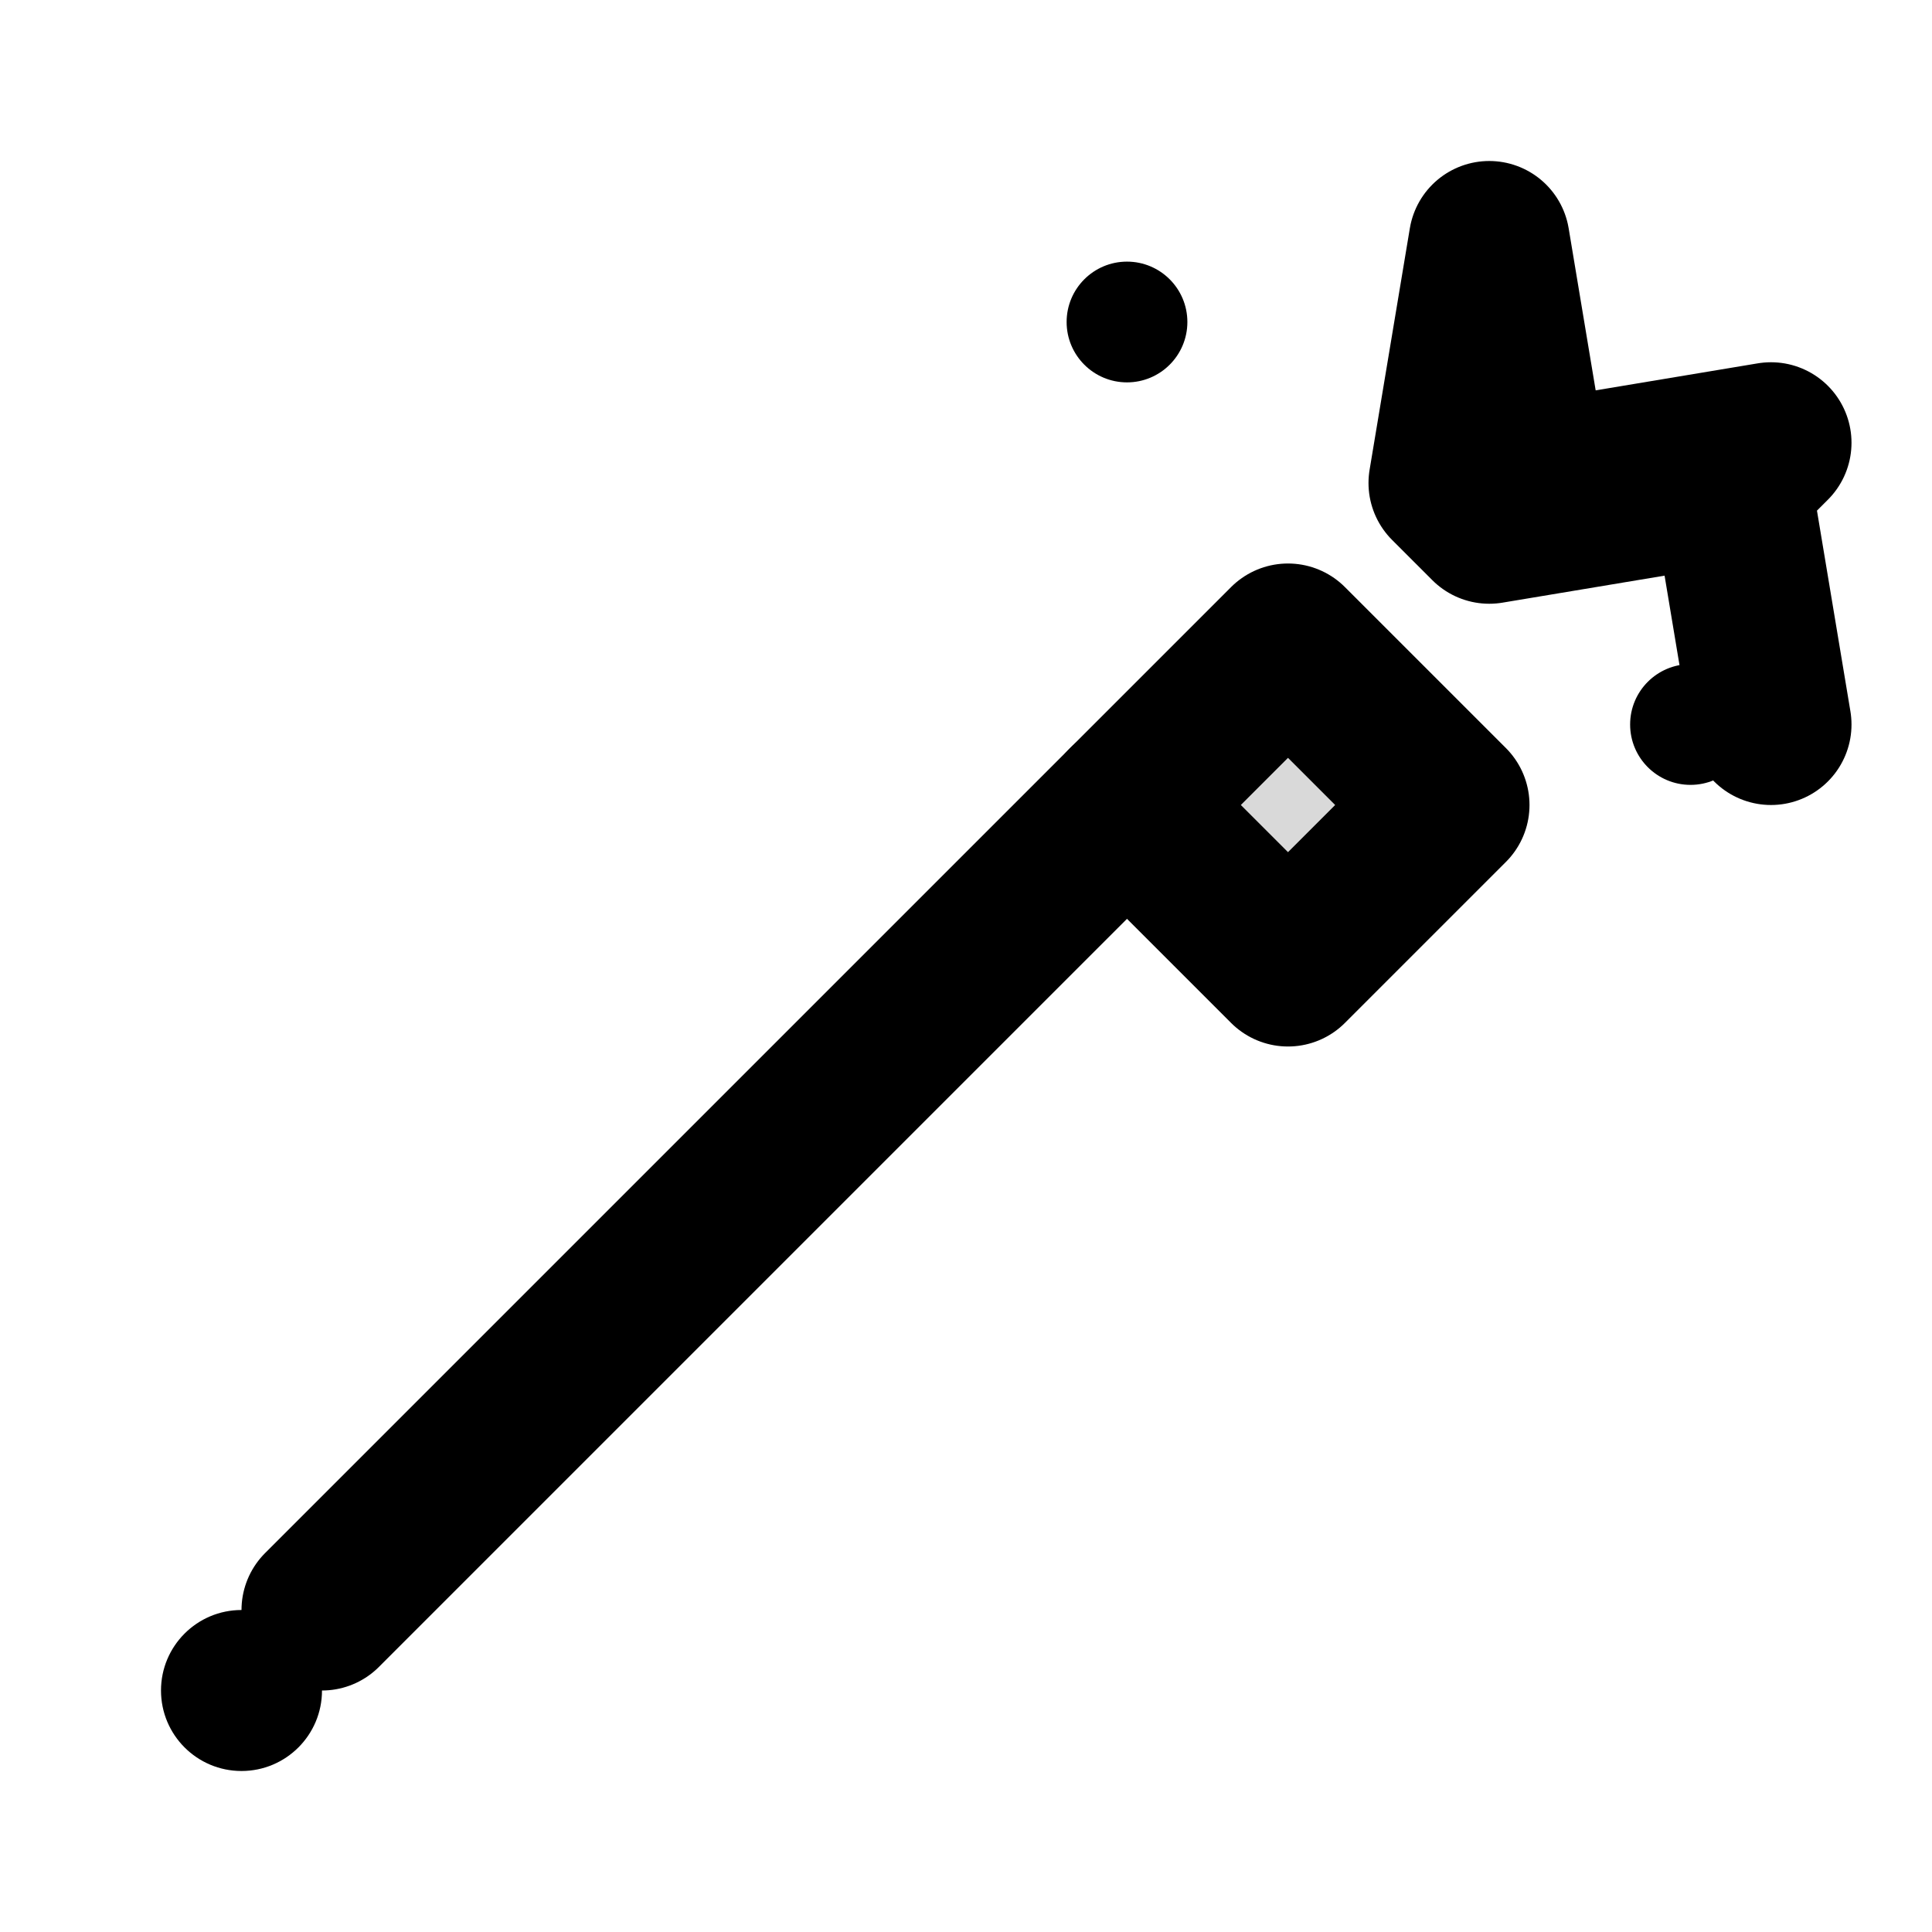
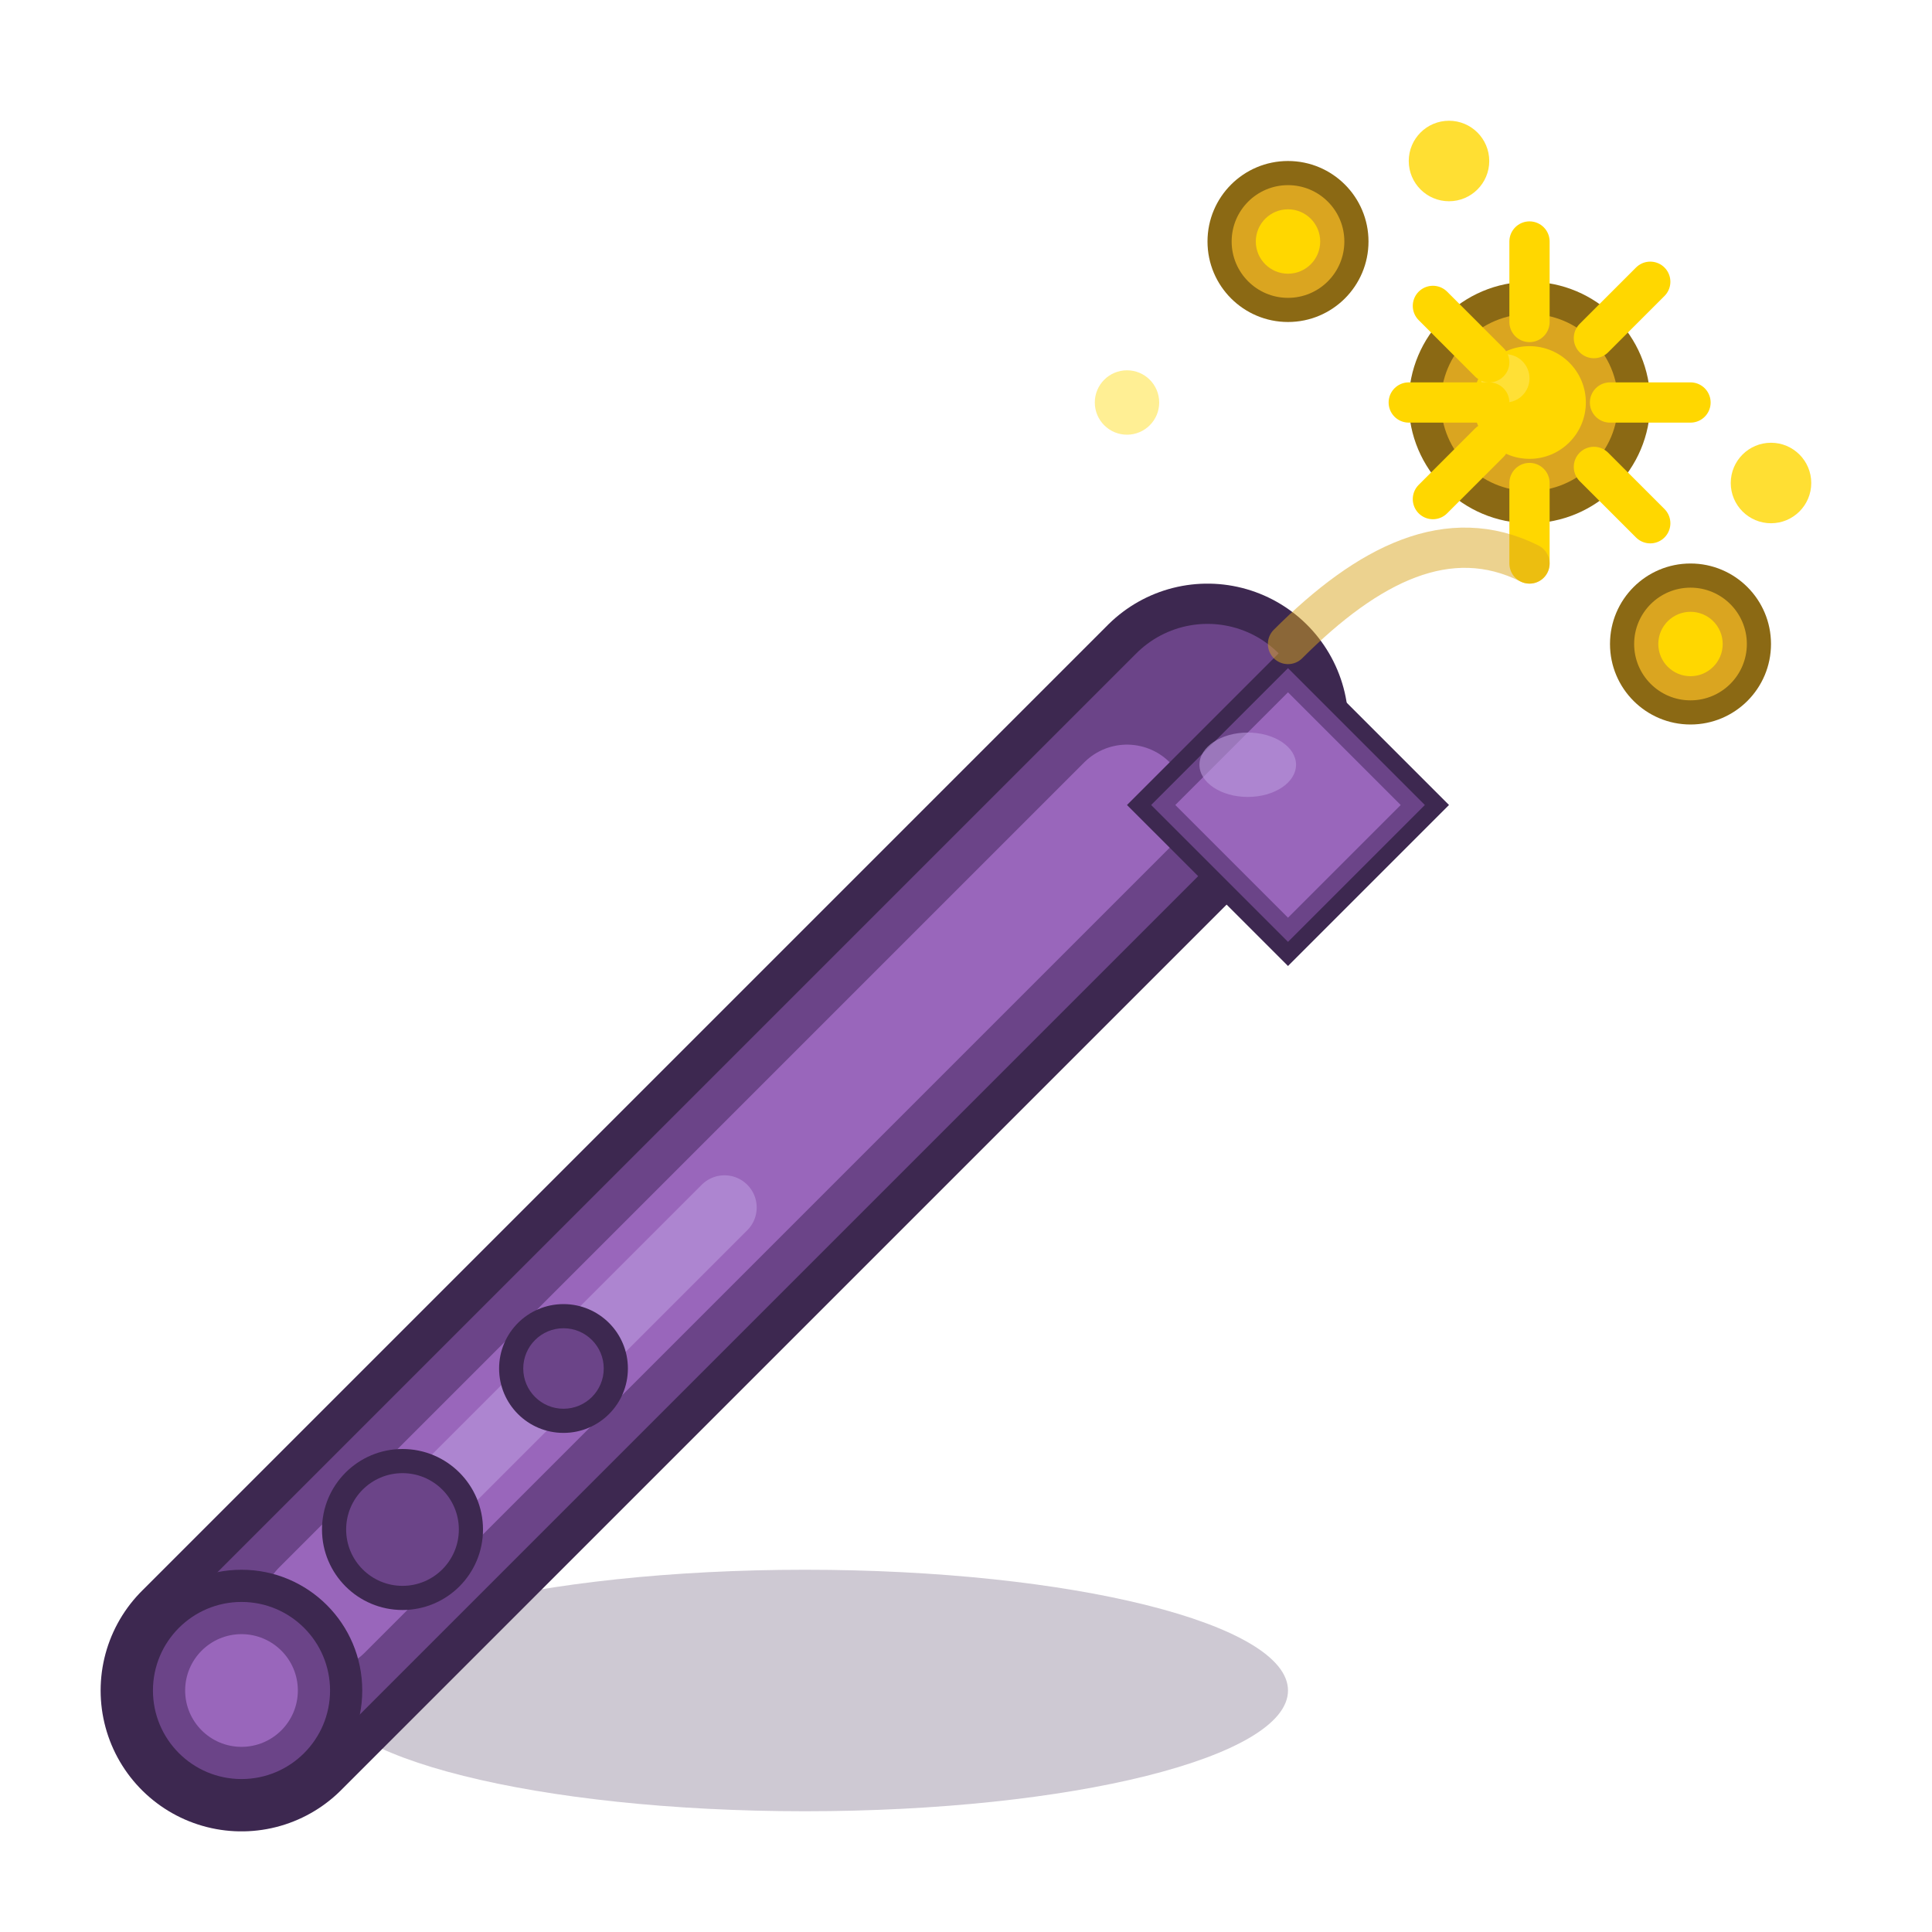
- <svg xmlns="http://www.w3.org/2000/svg" viewBox="0 0 24 24" fill="none">
-   <style>
-     .stroke { stroke: currentColor; stroke-width: 2; stroke-linecap: round; stroke-linejoin: round; fill: none; }
-     .metallic { fill: currentColor; fill-opacity: 0.15; }
-   </style>
-   <path class="stroke metallic" d="M4 20l10-10" />
-   <path class="stroke metallic" d="M14 10l2-2 2 2-2 2z" />
-   <path class="stroke metallic" d="M18 6l.5-3 .5 3 3-.5-.5.5.5 3-.5-3-3 .5z" />
-   <path class="stroke" d="M6 18l1-1M8 16l1-1" style="stroke-width: 1;" />
-   <circle cx="14" cy="4" r="0.75" fill="currentColor" />
-   <circle cx="21" cy="9" r="0.75" fill="currentColor" />
-   <circle cx="3" cy="21" r="1" fill="currentColor" />
+ <svg xmlns="http://www.w3.org/2000/svg" viewBox="0 0 24 24">
+   <ellipse cx="10" cy="21" rx="6" ry="1.5" fill="#3d2850" opacity="0.25" />
+   <path d="M3 21l12-12" fill="none" stroke="#3d2850" stroke-width="3.5" stroke-linecap="round" />
+   <path d="M3 21l12-12" fill="none" stroke="#6b4488" stroke-width="2.5" stroke-linecap="round" />
+   <path d="M4 20l10-10" fill="none" stroke="#9966bb" stroke-width="1.5" stroke-linecap="round" />
+   <path d="M5 19l4-4" fill="none" stroke="#bb99dd" stroke-width="0.8" stroke-linecap="round" opacity="0.6" />
+   <circle cx="5" cy="19" r="1" fill="#3d2850" />
+   <circle cx="5" cy="19" r="0.7" fill="#6b4488" />
+   <circle cx="7" cy="17" r="0.8" fill="#3d2850" />
+   <circle cx="7" cy="17" r="0.5" fill="#6b4488" />
+   <circle cx="3" cy="21" r="1.5" fill="#3d2850" />
+   <circle cx="3" cy="21" r="1.1" fill="#6b4488" />
+   <circle cx="3" cy="21" r="0.7" fill="#9966bb" />
+   <path d="M14 10l2-2 2 2-2 2z" fill="#3d2850" />
+   <path d="M14.3 10l1.7-1.7 1.7 1.7-1.7 1.7z" fill="#6b4488" />
+   <path d="M14.6 10l1.4-1.4 1.4 1.4-1.4 1.4z" fill="#9966bb" />
+   <ellipse cx="15.5" cy="9.5" rx="0.6" ry="0.4" fill="#bb99dd" opacity="0.6" />
+   <circle cx="19" cy="5" r="1.5" fill="#8b6914" />
+   <circle cx="19" cy="5" r="1.1" fill="#daa520" />
+   <circle cx="19" cy="5" r="0.7" fill="#ffd700" />
+   <circle cx="18.7" cy="4.7" r="0.3" fill="#ffe44d" opacity="0.7" />
+   <path d="M19 3v1M19 6v1M17.5 5h1M20 5h1M17.8 3.8l0.7 0.7M20.5 6.5l-0.7-0.7M17.8 6.2l0.7-0.7M20.5 3.5l-0.7 0.7" fill="none" stroke="#ffd700" stroke-width="0.5" stroke-linecap="round" />
+   <circle cx="21" cy="8" r="1" fill="#8b6914" />
+   <circle cx="21" cy="8" r="0.7" fill="#daa520" />
+   <circle cx="21" cy="8" r="0.4" fill="#ffd700" />
+   <circle cx="16" cy="3" r="1" fill="#8b6914" />
+   <circle cx="16" cy="3" r="0.7" fill="#daa520" />
+   <circle cx="16" cy="3" r="0.4" fill="#ffd700" />
+   <circle cx="18" cy="2" r="0.5" fill="#ffd700" opacity="0.8" />
+   <circle cx="22" cy="6" r="0.5" fill="#ffd700" opacity="0.8" />
+   <circle cx="14" cy="5" r="0.4" fill="#ffe44d" opacity="0.6" />
+   <path d="M16 8c1-1 2-1.5 3-1" fill="none" stroke="#daa520" stroke-width="0.5" stroke-linecap="round" opacity="0.5" />
</svg>
